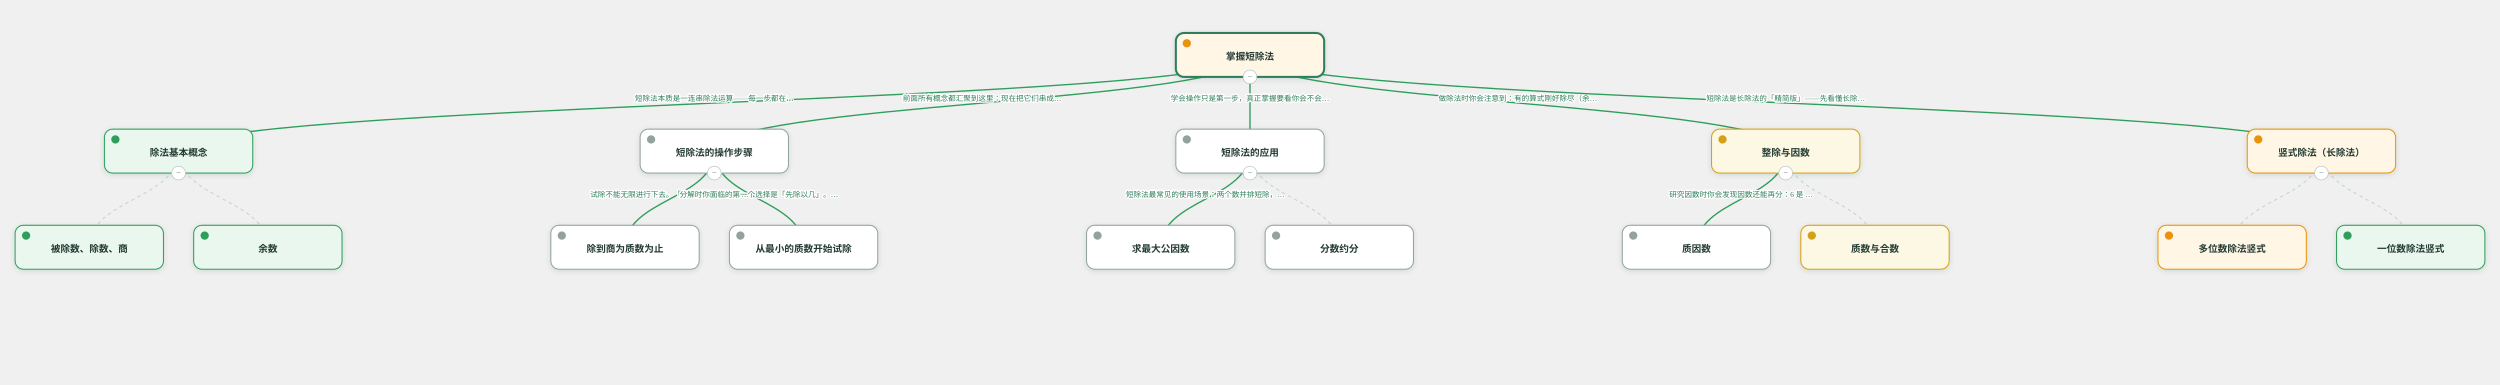
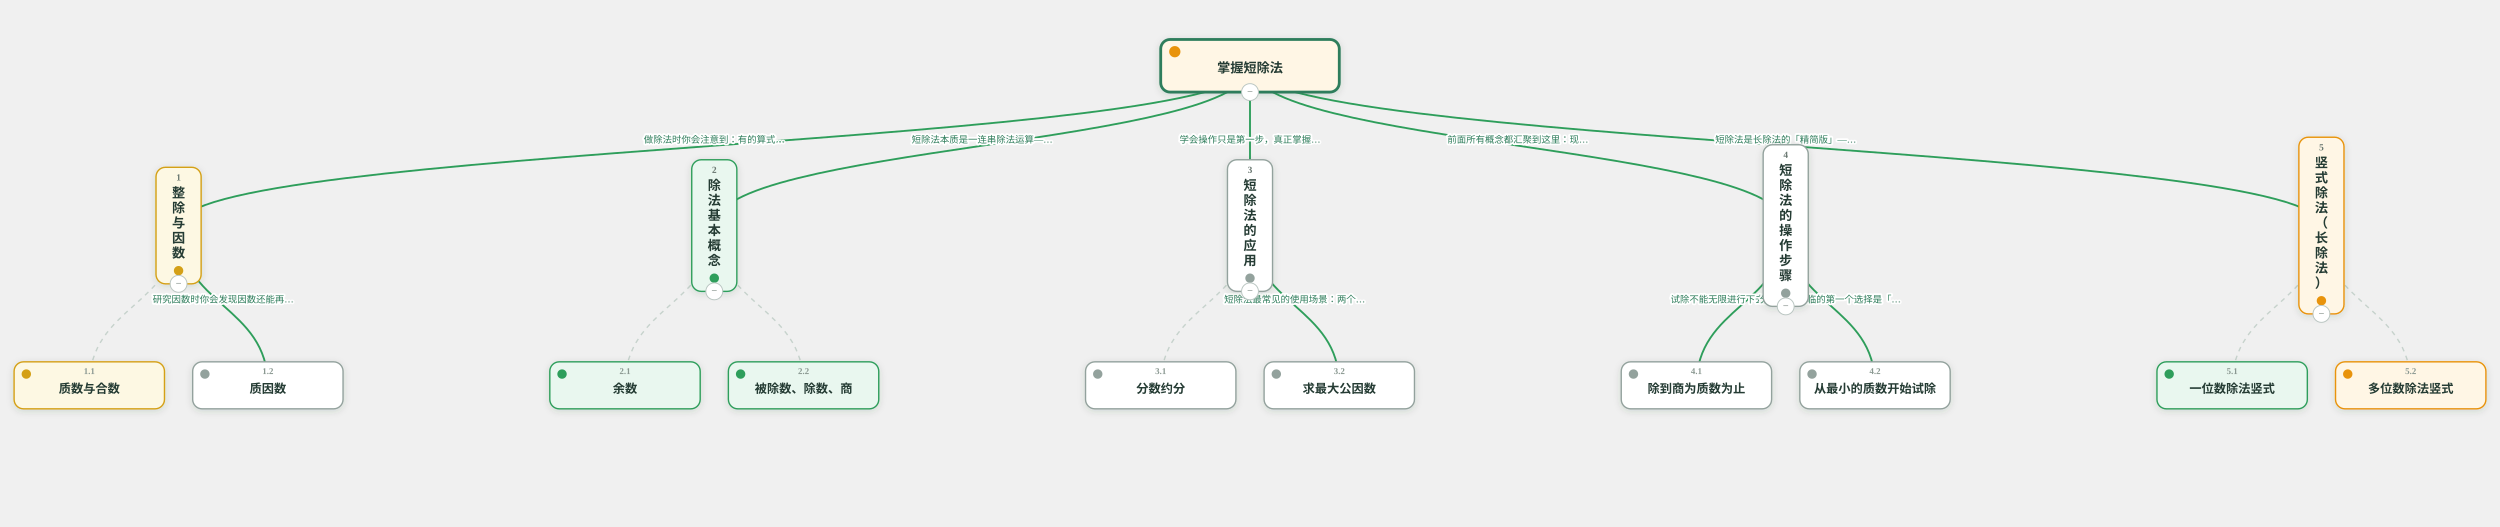
- <svg xmlns="http://www.w3.org/2000/svg" id="s" viewBox="0 0 3640 560">
+ <svg xmlns="http://www.w3.org/2000/svg" id="s" viewBox="0 0 2660 560">
  <defs>
    <filter id="card-shadow" x="-40%" y="-40%" width="180%" height="180%">
      <feDropShadow dx="0" dy="2" stdDeviation="4" flood-color="#1e3c2d" flood-opacity="0.14" />
    </filter>
  </defs>
-   <g class="zoom-group" transform="translate(1820,80) scale(1)">
+   <g class="zoom-group" transform="translate(1330,70) scale(1)">
    <g class="content-group">
      <g class="links">
-         <path class="link lit" d="M0,0C0,70,-1560,70,-1560,140" fill="none" stroke="#2e9e5b" stroke-width="2" stroke-dasharray="none" />
-         <text class="edge-label" x="-780" y="67" text-anchor="middle" font-size="11" fill="#2e7d5b" paint-order="stroke" stroke="#ffffff" stroke-width="4" stroke-linejoin="round" style="cursor: pointer;">短除法本质是一连串除法运算——每一步都在…</text>
-         <path class="link lit" d="M0,0C0,70,-780,70,-780,140" fill="none" stroke="#2e9e5b" stroke-width="2" stroke-dasharray="none" />
-         <text class="edge-label" x="-390" y="67" text-anchor="middle" font-size="11" fill="#2e7d5b" paint-order="stroke" stroke="#ffffff" stroke-width="4" stroke-linejoin="round" style="cursor: pointer;">前面所有概念都汇聚到这里：现在把它们串成…</text>
-         <path class="link lit" d="M0,0C0,70,0,70,0,140" fill="none" stroke="#2e9e5b" stroke-width="2" stroke-dasharray="none" />
-         <text class="edge-label" x="0" y="67" text-anchor="middle" font-size="11" fill="#2e7d5b" paint-order="stroke" stroke="#ffffff" stroke-width="4" stroke-linejoin="round" style="cursor: pointer;">学会操作只是第一步，真正掌握要看你会不会…</text>
-         <path class="link lit" d="M0,0C0,70,780,70,780,140" fill="none" stroke="#2e9e5b" stroke-width="2" stroke-dasharray="none" />
-         <text class="edge-label" x="390" y="67" text-anchor="middle" font-size="11" fill="#2e7d5b" paint-order="stroke" stroke="#ffffff" stroke-width="4" stroke-linejoin="round" style="cursor: pointer;">做除法时你会注意到：有的算式刚好除尽（余…</text>
-         <path class="link lit" d="M0,0C0,70,1560,70,1560,140" fill="none" stroke="#2e9e5b" stroke-width="2" stroke-dasharray="none" />
-         <text class="edge-label" x="780" y="67" text-anchor="middle" font-size="11" fill="#2e7d5b" paint-order="stroke" stroke="#ffffff" stroke-width="4" stroke-linejoin="round" style="cursor: pointer;">短除法是长除法的「精简版」——先看懂长除…</text>
-         <path class="link" d="M-1560,140C-1560,210,-1690,210,-1690,280" fill="none" stroke="#c6d2cc" stroke-width="1.5" stroke-dasharray="5 5" />
-         <path class="link" d="M-1560,140C-1560,210,-1430,210,-1430,280" fill="none" stroke="#c6d2cc" stroke-width="1.5" stroke-dasharray="5 5" />
-         <path class="link lit" d="M-780,140C-780,210,-910,210,-910,280" fill="none" stroke="#2e9e5b" stroke-width="2" stroke-dasharray="none" />
-         <text class="edge-label" x="-845" y="207" text-anchor="middle" font-size="11" fill="#2e7d5b" paint-order="stroke" stroke="#ffffff" stroke-width="4" stroke-linejoin="round" style="cursor: pointer;">试除不能无限进行下去。「商是质数」就是停…</text>
-         <path class="link lit" d="M-780,140C-780,210,-650,210,-650,280" fill="none" stroke="#2e9e5b" stroke-width="2" stroke-dasharray="none" />
-         <text class="edge-label" x="-715" y="207" text-anchor="middle" font-size="11" fill="#2e7d5b" paint-order="stroke" stroke="#ffffff" stroke-width="4" stroke-linejoin="round" style="cursor: pointer;">分解时你面临的第一个选择是「先除以几」。…</text>
-         <path class="link lit" d="M0,140C0,210,-130,210,-130,280" fill="none" stroke="#2e9e5b" stroke-width="2" stroke-dasharray="none" />
-         <text class="edge-label" x="-65" y="207" text-anchor="middle" font-size="11" fill="#2e7d5b" paint-order="stroke" stroke="#ffffff" stroke-width="4" stroke-linejoin="round" style="cursor: pointer;">短除法最常见的使用场景：两个数并排短除，…</text>
-         <path class="link" d="M0,140C0,210,130,210,130,280" fill="none" stroke="#c6d2cc" stroke-width="1.5" stroke-dasharray="5 5" />
-         <path class="link lit" d="M780,140C780,210,650,210,650,280" fill="none" stroke="#2e9e5b" stroke-width="2" stroke-dasharray="none" />
-         <text class="edge-label" x="715" y="207" text-anchor="middle" font-size="11" fill="#2e7d5b" paint-order="stroke" stroke="#ffffff" stroke-width="4" stroke-linejoin="round" style="cursor: pointer;">研究因数时你会发现因数还能再分：6 是 …</text>
-         <path class="link" d="M780,140C780,210,910,210,910,280" fill="none" stroke="#c6d2cc" stroke-width="1.5" stroke-dasharray="5 5" />
-         <path class="link" d="M1560,140C1560,210,1430,210,1430,280" fill="none" stroke="#c6d2cc" stroke-width="1.5" stroke-dasharray="5 5" />
-         <path class="link" d="M1560,140C1560,210,1690,210,1690,280" fill="none" stroke="#c6d2cc" stroke-width="1.5" stroke-dasharray="5 5" />
+         <path class="link lit" d="M0,0C0,85,-1140,85,-1140,170" fill="none" stroke="#2e9e5b" stroke-width="2" stroke-dasharray="none" />
+         <text class="edge-label" x="-570" y="82" text-anchor="middle" font-size="10" fill="#2e7d5b" paint-order="stroke" stroke="#ffffff" stroke-width="4" stroke-linejoin="round" style="cursor: pointer;">做除法时你会注意到：有的算式…</text>
+         <path class="link lit" d="M0,0C0,85,-570,85,-570,170" fill="none" stroke="#2e9e5b" stroke-width="2" stroke-dasharray="none" />
+         <text class="edge-label" x="-285" y="82" text-anchor="middle" font-size="10" fill="#2e7d5b" paint-order="stroke" stroke="#ffffff" stroke-width="4" stroke-linejoin="round" style="cursor: pointer;">短除法本质是一连串除法运算—…</text>
+         <path class="link lit" d="M0,0C0,85,0,85,0,170" fill="none" stroke="#2e9e5b" stroke-width="2" stroke-dasharray="none" />
+         <text class="edge-label" x="0" y="82" text-anchor="middle" font-size="10" fill="#2e7d5b" paint-order="stroke" stroke="#ffffff" stroke-width="4" stroke-linejoin="round" style="cursor: pointer;">学会操作只是第一步，真正掌握…</text>
+         <path class="link lit" d="M0,0C0,85,570,85,570,170" fill="none" stroke="#2e9e5b" stroke-width="2" stroke-dasharray="none" />
+         <text class="edge-label" x="285" y="82" text-anchor="middle" font-size="10" fill="#2e7d5b" paint-order="stroke" stroke="#ffffff" stroke-width="4" stroke-linejoin="round" style="cursor: pointer;">前面所有概念都汇聚到这里：现…</text>
+         <path class="link lit" d="M0,0C0,85,1140,85,1140,170" fill="none" stroke="#2e9e5b" stroke-width="2" stroke-dasharray="none" />
+         <text class="edge-label" x="570" y="82" text-anchor="middle" font-size="10" fill="#2e7d5b" paint-order="stroke" stroke="#ffffff" stroke-width="4" stroke-linejoin="round" style="cursor: pointer;">短除法是长除法的「精简版」—…</text>
+         <path class="link" d="M-1140,170C-1140,255,-1235,255,-1235,340" fill="none" stroke="#c6d2cc" stroke-width="1.5" stroke-dasharray="5 5" />
+         <path class="link lit" d="M-1140,170C-1140,255,-1045,255,-1045,340" fill="none" stroke="#2e9e5b" stroke-width="2" stroke-dasharray="none" />
+         <text class="edge-label" x="-1092.5" y="252" text-anchor="middle" font-size="10" fill="#2e7d5b" paint-order="stroke" stroke="#ffffff" stroke-width="4" stroke-linejoin="round" style="cursor: pointer;">研究因数时你会发现因数还能再…</text>
+         <path class="link" d="M-570,170C-570,255,-665,255,-665,340" fill="none" stroke="#c6d2cc" stroke-width="1.5" stroke-dasharray="5 5" />
+         <path class="link" d="M-570,170C-570,255,-475,255,-475,340" fill="none" stroke="#c6d2cc" stroke-width="1.5" stroke-dasharray="5 5" />
+         <path class="link" d="M0,170C0,255,-95,255,-95,340" fill="none" stroke="#c6d2cc" stroke-width="1.5" stroke-dasharray="5 5" />
+         <path class="link lit" d="M0,170C0,255,95,255,95,340" fill="none" stroke="#2e9e5b" stroke-width="2" stroke-dasharray="none" />
+         <text class="edge-label" x="47.5" y="252" text-anchor="middle" font-size="10" fill="#2e7d5b" paint-order="stroke" stroke="#ffffff" stroke-width="4" stroke-linejoin="round" style="cursor: pointer;">短除法最常见的使用场景：两个…</text>
+         <path class="link lit" d="M570,170C570,255,475,255,475,340" fill="none" stroke="#2e9e5b" stroke-width="2" stroke-dasharray="none" />
+         <text class="edge-label" x="522.5" y="252" text-anchor="middle" font-size="10" fill="#2e7d5b" paint-order="stroke" stroke="#ffffff" stroke-width="4" stroke-linejoin="round" style="cursor: pointer;">试除不能无限进行下去。「商是…</text>
+         <path class="link lit" d="M570,170C570,255,665,255,665,340" fill="none" stroke="#2e9e5b" stroke-width="2" stroke-dasharray="none" />
+         <text class="edge-label" x="617.5" y="252" text-anchor="middle" font-size="10" fill="#2e7d5b" paint-order="stroke" stroke="#ffffff" stroke-width="4" stroke-linejoin="round" style="cursor: pointer;">分解时你面临的第一个选择是「…</text>
+         <path class="link" d="M1140,170C1140,255,1045,255,1045,340" fill="none" stroke="#c6d2cc" stroke-width="1.5" stroke-dasharray="5 5" />
+         <path class="link" d="M1140,170C1140,255,1235,255,1235,340" fill="none" stroke="#c6d2cc" stroke-width="1.5" stroke-dasharray="5 5" />
      </g>
      <g class="nodes">
        <g class="node" transform="translate(0,0)">
-           <rect x="-108" y="-32" width="216" height="64" rx="12" fill="#fff6e5" stroke="#2e7d5b" stroke-width="3" filter="url(#card-shadow)" style="cursor: pointer;" />
-           <circle class="state-dot" cx="-92" cy="-17" r="6" fill="#e8930c" />
+           <rect x="-95" y="-28" width="190" height="56" rx="10" fill="#fff6e5" stroke="#2e7d5b" stroke-width="3" filter="url(#card-shadow)" style="cursor: pointer;" />
+           <circle class="state-dot" cx="-80" cy="-15" r="6" fill="#e8930c" />
          <text x="0" y="7" text-anchor="middle" font-size="14" font-weight="600" fill="#243b33">掌握短除法</text>
-           <circle class="collapse-toggle" cx="0" cy="32" r="10" fill="#ffffff" stroke="#b8c4c0" style="cursor: pointer;" />
-           <text x="0" y="35.5" text-anchor="middle" font-size="12" fill="#68766f" style="cursor: pointer;">−</text>
+           <circle class="collapse-toggle" cx="0" cy="28" r="9" fill="#ffffff" stroke="#b8c4c0" style="cursor: pointer;" />
+           <text x="0" y="31" text-anchor="middle" font-size="11" fill="#68766f" style="cursor: pointer;">−</text>
        </g>
-         <g class="node" transform="translate(-1560,140)">
-           <rect x="-108" y="-32" width="216" height="64" rx="12" fill="#e9f7ef" stroke="#2e9e5b" stroke-width="1.5" filter="url(#card-shadow)" style="cursor: pointer;" />
-           <circle class="state-dot" cx="-92" cy="-17" r="6" fill="#2e9e5b" />
-           <text x="0" y="7" text-anchor="middle" font-size="14" font-weight="600" fill="#243b33">除法基本概念</text>
-           <circle class="collapse-toggle" cx="0" cy="32" r="10" fill="#ffffff" stroke="#b8c4c0" style="cursor: pointer;" />
-           <text x="0" y="35.5" text-anchor="middle" font-size="12" fill="#68766f" style="cursor: pointer;">−</text>
+         <g class="node" transform="translate(-1140,170)">
+           <rect x="-24" y="-62" width="48" height="124" rx="10" fill="#fdf8e3" stroke="#d4a017" stroke-width="1.5" filter="url(#card-shadow)" style="cursor: pointer;" />
+           <text x="0" y="-48" text-anchor="middle" font-size="10" font-weight="700" fill="#68766f">1</text>
+           <text x="0" y="-30" text-anchor="middle" font-size="14" font-weight="600" fill="#243b33">整</text>
+           <text x="0" y="-14" text-anchor="middle" font-size="14" font-weight="600" fill="#243b33">除</text>
+           <text x="0" y="2" text-anchor="middle" font-size="14" font-weight="600" fill="#243b33">与</text>
+           <text x="0" y="18" text-anchor="middle" font-size="14" font-weight="600" fill="#243b33">因</text>
+           <text x="0" y="34" text-anchor="middle" font-size="14" font-weight="600" fill="#243b33">数</text>
+           <circle class="state-dot" cx="0" cy="48" r="5" fill="#d4a017" />
+           <circle class="collapse-toggle" cx="0" cy="62" r="9" fill="#ffffff" stroke="#b8c4c0" style="cursor: pointer;" />
+           <text x="0" y="65" text-anchor="middle" font-size="11" fill="#68766f" style="cursor: pointer;">−</text>
        </g>
-         <g class="node" transform="translate(-780,140)">
-           <rect x="-108" y="-32" width="216" height="64" rx="12" fill="#ffffff" stroke="#93a29d" stroke-width="1.5" filter="url(#card-shadow)" style="cursor: pointer;" />
-           <circle class="state-dot" cx="-92" cy="-17" r="6" fill="#93a29d" />
-           <text x="0" y="7" text-anchor="middle" font-size="14" font-weight="600" fill="#243b33">短除法的操作步骤</text>
-           <circle class="collapse-toggle" cx="0" cy="32" r="10" fill="#ffffff" stroke="#b8c4c0" style="cursor: pointer;" />
-           <text x="0" y="35.5" text-anchor="middle" font-size="12" fill="#68766f" style="cursor: pointer;">−</text>
+         <g class="node" transform="translate(-570,170)">
+           <rect x="-24" y="-70" width="48" height="140" rx="10" fill="#e9f7ef" stroke="#2e9e5b" stroke-width="1.5" filter="url(#card-shadow)" style="cursor: pointer;" />
+           <text x="0" y="-56" text-anchor="middle" font-size="10" font-weight="700" fill="#68766f">2</text>
+           <text x="0" y="-38" text-anchor="middle" font-size="14" font-weight="600" fill="#243b33">除</text>
+           <text x="0" y="-22" text-anchor="middle" font-size="14" font-weight="600" fill="#243b33">法</text>
+           <text x="0" y="-6" text-anchor="middle" font-size="14" font-weight="600" fill="#243b33">基</text>
+           <text x="0" y="10" text-anchor="middle" font-size="14" font-weight="600" fill="#243b33">本</text>
+           <text x="0" y="26" text-anchor="middle" font-size="14" font-weight="600" fill="#243b33">概</text>
+           <text x="0" y="42" text-anchor="middle" font-size="14" font-weight="600" fill="#243b33">念</text>
+           <circle class="state-dot" cx="0" cy="56" r="5" fill="#2e9e5b" />
+           <circle class="collapse-toggle" cx="0" cy="70" r="9" fill="#ffffff" stroke="#b8c4c0" style="cursor: pointer;" />
+           <text x="0" y="73" text-anchor="middle" font-size="11" fill="#68766f" style="cursor: pointer;">−</text>
        </g>
-         <g class="node" transform="translate(0,140)">
-           <rect x="-108" y="-32" width="216" height="64" rx="12" fill="#ffffff" stroke="#93a29d" stroke-width="1.5" filter="url(#card-shadow)" style="cursor: pointer;" />
-           <circle class="state-dot" cx="-92" cy="-17" r="6" fill="#93a29d" />
-           <text x="0" y="7" text-anchor="middle" font-size="14" font-weight="600" fill="#243b33">短除法的应用</text>
-           <circle class="collapse-toggle" cx="0" cy="32" r="10" fill="#ffffff" stroke="#b8c4c0" style="cursor: pointer;" />
-           <text x="0" y="35.5" text-anchor="middle" font-size="12" fill="#68766f" style="cursor: pointer;">−</text>
+         <g class="node" transform="translate(0,170)">
+           <rect x="-24" y="-70" width="48" height="140" rx="10" fill="#ffffff" stroke="#93a29d" stroke-width="1.5" filter="url(#card-shadow)" style="cursor: pointer;" />
+           <text x="0" y="-56" text-anchor="middle" font-size="10" font-weight="700" fill="#68766f">3</text>
+           <text x="0" y="-38" text-anchor="middle" font-size="14" font-weight="600" fill="#243b33">短</text>
+           <text x="0" y="-22" text-anchor="middle" font-size="14" font-weight="600" fill="#243b33">除</text>
+           <text x="0" y="-6" text-anchor="middle" font-size="14" font-weight="600" fill="#243b33">法</text>
+           <text x="0" y="10" text-anchor="middle" font-size="14" font-weight="600" fill="#243b33">的</text>
+           <text x="0" y="26" text-anchor="middle" font-size="14" font-weight="600" fill="#243b33">应</text>
+           <text x="0" y="42" text-anchor="middle" font-size="14" font-weight="600" fill="#243b33">用</text>
+           <circle class="state-dot" cx="0" cy="56" r="5" fill="#93a29d" />
+           <circle class="collapse-toggle" cx="0" cy="70" r="9" fill="#ffffff" stroke="#b8c4c0" style="cursor: pointer;" />
+           <text x="0" y="73" text-anchor="middle" font-size="11" fill="#68766f" style="cursor: pointer;">−</text>
        </g>
-         <g class="node" transform="translate(780,140)">
-           <rect x="-108" y="-32" width="216" height="64" rx="12" fill="#fdf8e3" stroke="#d4a017" stroke-width="1.5" filter="url(#card-shadow)" style="cursor: pointer;" />
-           <circle class="state-dot" cx="-92" cy="-17" r="6" fill="#d4a017" />
-           <text x="0" y="7" text-anchor="middle" font-size="14" font-weight="600" fill="#243b33">整除与因数</text>
-           <circle class="collapse-toggle" cx="0" cy="32" r="10" fill="#ffffff" stroke="#b8c4c0" style="cursor: pointer;" />
-           <text x="0" y="35.5" text-anchor="middle" font-size="12" fill="#68766f" style="cursor: pointer;">−</text>
+         <g class="node" transform="translate(570,170)">
+           <rect x="-24" y="-86" width="48" height="172" rx="10" fill="#ffffff" stroke="#93a29d" stroke-width="1.5" filter="url(#card-shadow)" style="cursor: pointer;" />
+           <text x="0" y="-72" text-anchor="middle" font-size="10" font-weight="700" fill="#68766f">4</text>
+           <text x="0" y="-54" text-anchor="middle" font-size="14" font-weight="600" fill="#243b33">短</text>
+           <text x="0" y="-38" text-anchor="middle" font-size="14" font-weight="600" fill="#243b33">除</text>
+           <text x="0" y="-22" text-anchor="middle" font-size="14" font-weight="600" fill="#243b33">法</text>
+           <text x="0" y="-6" text-anchor="middle" font-size="14" font-weight="600" fill="#243b33">的</text>
+           <text x="0" y="10" text-anchor="middle" font-size="14" font-weight="600" fill="#243b33">操</text>
+           <text x="0" y="26" text-anchor="middle" font-size="14" font-weight="600" fill="#243b33">作</text>
+           <text x="0" y="42" text-anchor="middle" font-size="14" font-weight="600" fill="#243b33">步</text>
+           <text x="0" y="58" text-anchor="middle" font-size="14" font-weight="600" fill="#243b33">骤</text>
+           <circle class="state-dot" cx="0" cy="72" r="5" fill="#93a29d" />
+           <circle class="collapse-toggle" cx="0" cy="86" r="9" fill="#ffffff" stroke="#b8c4c0" style="cursor: pointer;" />
+           <text x="0" y="89" text-anchor="middle" font-size="11" fill="#68766f" style="cursor: pointer;">−</text>
        </g>
-         <g class="node" transform="translate(1560,140)">
-           <rect x="-108" y="-32" width="216" height="64" rx="12" fill="#fff6e5" stroke="#e8930c" stroke-width="1.5" filter="url(#card-shadow)" style="cursor: pointer;" />
-           <circle class="state-dot" cx="-92" cy="-17" r="6" fill="#e8930c" />
-           <text x="0" y="7" text-anchor="middle" font-size="14" font-weight="600" fill="#243b33">竖式除法（长除法）</text>
-           <circle class="collapse-toggle" cx="0" cy="32" r="10" fill="#ffffff" stroke="#b8c4c0" style="cursor: pointer;" />
-           <text x="0" y="35.5" text-anchor="middle" font-size="12" fill="#68766f" style="cursor: pointer;">−</text>
+         <g class="node" transform="translate(1140,170)">
+           <rect x="-24" y="-94" width="48" height="188" rx="10" fill="#fff6e5" stroke="#e8930c" stroke-width="1.5" filter="url(#card-shadow)" style="cursor: pointer;" />
+           <text x="0" y="-80" text-anchor="middle" font-size="10" font-weight="700" fill="#68766f">5</text>
+           <text x="0" y="-62" text-anchor="middle" font-size="14" font-weight="600" fill="#243b33">竖</text>
+           <text x="0" y="-46" text-anchor="middle" font-size="14" font-weight="600" fill="#243b33">式</text>
+           <text x="0" y="-30" text-anchor="middle" font-size="14" font-weight="600" fill="#243b33">除</text>
+           <text x="0" y="-14" text-anchor="middle" font-size="14" font-weight="600" fill="#243b33">法</text>
+           <text x="0" y="2" text-anchor="middle" font-size="14" font-weight="600" fill="#243b33">（</text>
+           <text x="0" y="18" text-anchor="middle" font-size="14" font-weight="600" fill="#243b33">长</text>
+           <text x="0" y="34" text-anchor="middle" font-size="14" font-weight="600" fill="#243b33">除</text>
+           <text x="0" y="50" text-anchor="middle" font-size="14" font-weight="600" fill="#243b33">法</text>
+           <text x="0" y="66" text-anchor="middle" font-size="14" font-weight="600" fill="#243b33">）</text>
+           <circle class="state-dot" cx="0" cy="80" r="5" fill="#e8930c" />
+           <circle class="collapse-toggle" cx="0" cy="94" r="9" fill="#ffffff" stroke="#b8c4c0" style="cursor: pointer;" />
+           <text x="0" y="97" text-anchor="middle" font-size="11" fill="#68766f" style="cursor: pointer;">−</text>
        </g>
-         <g class="node" transform="translate(-1690,280)">
-           <rect x="-108" y="-32" width="216" height="64" rx="12" fill="#e9f7ef" stroke="#2e9e5b" stroke-width="1.5" filter="url(#card-shadow)" style="cursor: pointer;" />
-           <circle class="state-dot" cx="-92" cy="-17" r="6" fill="#2e9e5b" />
-           <text x="0" y="7" text-anchor="middle" font-size="14" font-weight="600" fill="#243b33">被除数、除数、商</text>
+         <g class="node" transform="translate(-1235,340)">
+           <rect x="-80" y="-25" width="160" height="50" rx="10" fill="#fdf8e3" stroke="#d4a017" stroke-width="1.5" filter="url(#card-shadow)" style="cursor: pointer;" />
+           <text x="0" y="-12" text-anchor="middle" font-size="9.5" font-weight="700" fill="#8a9891">1.1</text>
+           <circle class="state-dot" cx="-67" cy="-12" r="5" fill="#d4a017" />
+           <text x="0" y="8" text-anchor="middle" font-size="13" font-weight="600" fill="#243b33">质数与合数</text>
        </g>
-         <g class="node" transform="translate(-1430,280)">
-           <rect x="-108" y="-32" width="216" height="64" rx="12" fill="#e9f7ef" stroke="#2e9e5b" stroke-width="1.5" filter="url(#card-shadow)" style="cursor: pointer;" />
-           <circle class="state-dot" cx="-92" cy="-17" r="6" fill="#2e9e5b" />
-           <text x="0" y="7" text-anchor="middle" font-size="14" font-weight="600" fill="#243b33">余数</text>
+         <g class="node" transform="translate(-1045,340)">
+           <rect x="-80" y="-25" width="160" height="50" rx="10" fill="#ffffff" stroke="#93a29d" stroke-width="1.5" filter="url(#card-shadow)" style="cursor: pointer;" />
+           <text x="0" y="-12" text-anchor="middle" font-size="9.5" font-weight="700" fill="#8a9891">1.2</text>
+           <circle class="state-dot" cx="-67" cy="-12" r="5" fill="#93a29d" />
+           <text x="0" y="8" text-anchor="middle" font-size="13" font-weight="600" fill="#243b33">质因数</text>
        </g>
-         <g class="node" transform="translate(-910,280)">
-           <rect x="-108" y="-32" width="216" height="64" rx="12" fill="#ffffff" stroke="#93a29d" stroke-width="1.5" filter="url(#card-shadow)" style="cursor: pointer;" />
-           <circle class="state-dot" cx="-92" cy="-17" r="6" fill="#93a29d" />
-           <text x="0" y="7" text-anchor="middle" font-size="14" font-weight="600" fill="#243b33">除到商为质数为止</text>
+         <g class="node" transform="translate(-665,340)">
+           <rect x="-80" y="-25" width="160" height="50" rx="10" fill="#e9f7ef" stroke="#2e9e5b" stroke-width="1.5" filter="url(#card-shadow)" style="cursor: pointer;" />
+           <text x="0" y="-12" text-anchor="middle" font-size="9.5" font-weight="700" fill="#8a9891">2.1</text>
+           <circle class="state-dot" cx="-67" cy="-12" r="5" fill="#2e9e5b" />
+           <text x="0" y="8" text-anchor="middle" font-size="13" font-weight="600" fill="#243b33">余数</text>
        </g>
-         <g class="node" transform="translate(-650,280)">
-           <rect x="-108" y="-32" width="216" height="64" rx="12" fill="#ffffff" stroke="#93a29d" stroke-width="1.5" filter="url(#card-shadow)" style="cursor: pointer;" />
-           <circle class="state-dot" cx="-92" cy="-17" r="6" fill="#93a29d" />
-           <text x="0" y="7" text-anchor="middle" font-size="14" font-weight="600" fill="#243b33">从最小的质数开始试除</text>
+         <g class="node" transform="translate(-475,340)">
+           <rect x="-80" y="-25" width="160" height="50" rx="10" fill="#e9f7ef" stroke="#2e9e5b" stroke-width="1.5" filter="url(#card-shadow)" style="cursor: pointer;" />
+           <text x="0" y="-12" text-anchor="middle" font-size="9.5" font-weight="700" fill="#8a9891">2.2</text>
+           <circle class="state-dot" cx="-67" cy="-12" r="5" fill="#2e9e5b" />
+           <text x="0" y="8" text-anchor="middle" font-size="13" font-weight="600" fill="#243b33">被除数、除数、商</text>
        </g>
-         <g class="node" transform="translate(-130,280)">
-           <rect x="-108" y="-32" width="216" height="64" rx="12" fill="#ffffff" stroke="#93a29d" stroke-width="1.5" filter="url(#card-shadow)" style="cursor: pointer;" />
-           <circle class="state-dot" cx="-92" cy="-17" r="6" fill="#93a29d" />
-           <text x="0" y="7" text-anchor="middle" font-size="14" font-weight="600" fill="#243b33">求最大公因数</text>
+         <g class="node" transform="translate(-95,340)">
+           <rect x="-80" y="-25" width="160" height="50" rx="10" fill="#ffffff" stroke="#93a29d" stroke-width="1.5" filter="url(#card-shadow)" style="cursor: pointer;" />
+           <text x="0" y="-12" text-anchor="middle" font-size="9.5" font-weight="700" fill="#8a9891">3.1</text>
+           <circle class="state-dot" cx="-67" cy="-12" r="5" fill="#93a29d" />
+           <text x="0" y="8" text-anchor="middle" font-size="13" font-weight="600" fill="#243b33">分数约分</text>
        </g>
-         <g class="node" transform="translate(130,280)">
-           <rect x="-108" y="-32" width="216" height="64" rx="12" fill="#ffffff" stroke="#93a29d" stroke-width="1.5" filter="url(#card-shadow)" style="cursor: pointer;" />
-           <circle class="state-dot" cx="-92" cy="-17" r="6" fill="#93a29d" />
-           <text x="0" y="7" text-anchor="middle" font-size="14" font-weight="600" fill="#243b33">分数约分</text>
+         <g class="node" transform="translate(95,340)">
+           <rect x="-80" y="-25" width="160" height="50" rx="10" fill="#ffffff" stroke="#93a29d" stroke-width="1.5" filter="url(#card-shadow)" style="cursor: pointer;" />
+           <text x="0" y="-12" text-anchor="middle" font-size="9.5" font-weight="700" fill="#8a9891">3.2</text>
+           <circle class="state-dot" cx="-67" cy="-12" r="5" fill="#93a29d" />
+           <text x="0" y="8" text-anchor="middle" font-size="13" font-weight="600" fill="#243b33">求最大公因数</text>
        </g>
-         <g class="node" transform="translate(650,280)">
-           <rect x="-108" y="-32" width="216" height="64" rx="12" fill="#ffffff" stroke="#93a29d" stroke-width="1.5" filter="url(#card-shadow)" style="cursor: pointer;" />
-           <circle class="state-dot" cx="-92" cy="-17" r="6" fill="#93a29d" />
-           <text x="0" y="7" text-anchor="middle" font-size="14" font-weight="600" fill="#243b33">质因数</text>
+         <g class="node" transform="translate(475,340)">
+           <rect x="-80" y="-25" width="160" height="50" rx="10" fill="#ffffff" stroke="#93a29d" stroke-width="1.5" filter="url(#card-shadow)" style="cursor: pointer;" />
+           <text x="0" y="-12" text-anchor="middle" font-size="9.5" font-weight="700" fill="#8a9891">4.1</text>
+           <circle class="state-dot" cx="-67" cy="-12" r="5" fill="#93a29d" />
+           <text x="0" y="8" text-anchor="middle" font-size="13" font-weight="600" fill="#243b33">除到商为质数为止</text>
        </g>
-         <g class="node" transform="translate(910,280)">
-           <rect x="-108" y="-32" width="216" height="64" rx="12" fill="#fdf8e3" stroke="#d4a017" stroke-width="1.5" filter="url(#card-shadow)" style="cursor: pointer;" />
-           <circle class="state-dot" cx="-92" cy="-17" r="6" fill="#d4a017" />
-           <text x="0" y="7" text-anchor="middle" font-size="14" font-weight="600" fill="#243b33">质数与合数</text>
+         <g class="node" transform="translate(665,340)">
+           <rect x="-80" y="-25" width="160" height="50" rx="10" fill="#ffffff" stroke="#93a29d" stroke-width="1.5" filter="url(#card-shadow)" style="cursor: pointer;" />
+           <text x="0" y="-12" text-anchor="middle" font-size="9.5" font-weight="700" fill="#8a9891">4.2</text>
+           <circle class="state-dot" cx="-67" cy="-12" r="5" fill="#93a29d" />
+           <text x="0" y="8" text-anchor="middle" font-size="13" font-weight="600" fill="#243b33">从最小的质数开始试除</text>
        </g>
-         <g class="node" transform="translate(1430,280)">
-           <rect x="-108" y="-32" width="216" height="64" rx="12" fill="#fff6e5" stroke="#e8930c" stroke-width="1.5" filter="url(#card-shadow)" style="cursor: pointer;" />
-           <circle class="state-dot" cx="-92" cy="-17" r="6" fill="#e8930c" />
-           <text x="0" y="7" text-anchor="middle" font-size="14" font-weight="600" fill="#243b33">多位数除法竖式</text>
+         <g class="node" transform="translate(1045,340)">
+           <rect x="-80" y="-25" width="160" height="50" rx="10" fill="#e9f7ef" stroke="#2e9e5b" stroke-width="1.5" filter="url(#card-shadow)" style="cursor: pointer;" />
+           <text x="0" y="-12" text-anchor="middle" font-size="9.5" font-weight="700" fill="#8a9891">5.1</text>
+           <circle class="state-dot" cx="-67" cy="-12" r="5" fill="#2e9e5b" />
+           <text x="0" y="8" text-anchor="middle" font-size="13" font-weight="600" fill="#243b33">一位数除法竖式</text>
        </g>
-         <g class="node" transform="translate(1690,280)">
-           <rect x="-108" y="-32" width="216" height="64" rx="12" fill="#e9f7ef" stroke="#2e9e5b" stroke-width="1.5" filter="url(#card-shadow)" style="cursor: pointer;" />
-           <circle class="state-dot" cx="-92" cy="-17" r="6" fill="#2e9e5b" />
-           <text x="0" y="7" text-anchor="middle" font-size="14" font-weight="600" fill="#243b33">一位数除法竖式</text>
+         <g class="node" transform="translate(1235,340)">
+           <rect x="-80" y="-25" width="160" height="50" rx="10" fill="#fff6e5" stroke="#e8930c" stroke-width="1.5" filter="url(#card-shadow)" style="cursor: pointer;" />
+           <text x="0" y="-12" text-anchor="middle" font-size="9.5" font-weight="700" fill="#8a9891">5.2</text>
+           <circle class="state-dot" cx="-67" cy="-12" r="5" fill="#e8930c" />
+           <text x="0" y="8" text-anchor="middle" font-size="13" font-weight="600" fill="#243b33">多位数除法竖式</text>
        </g>
      </g>
    </g>
  </g>
</svg>
